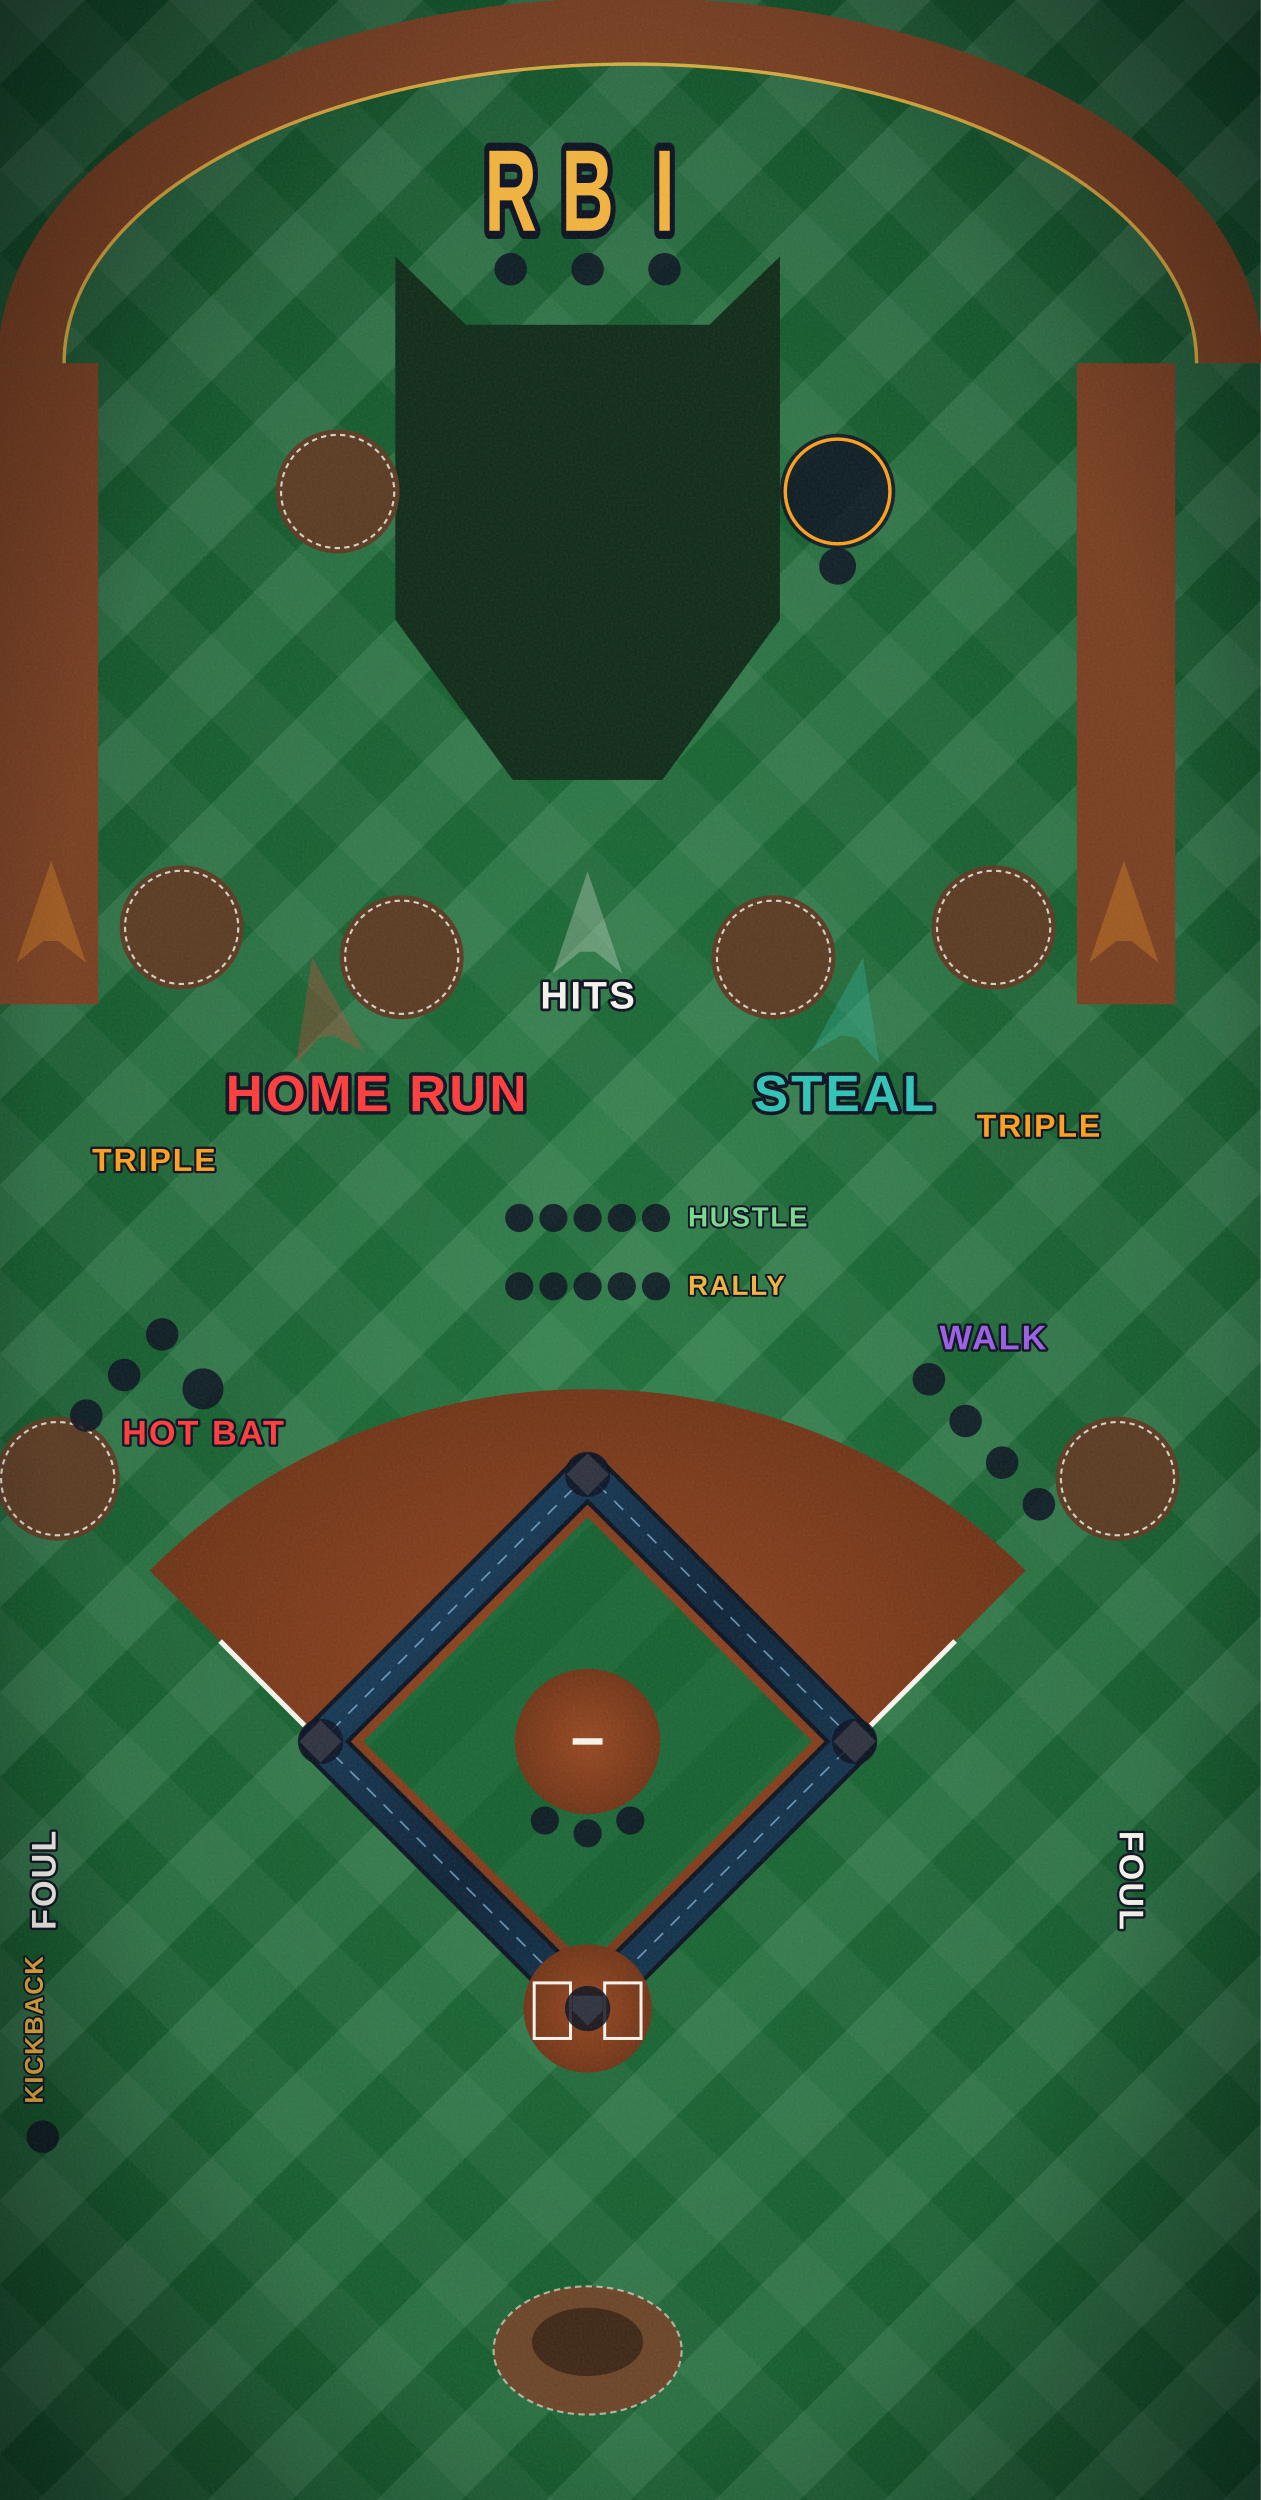
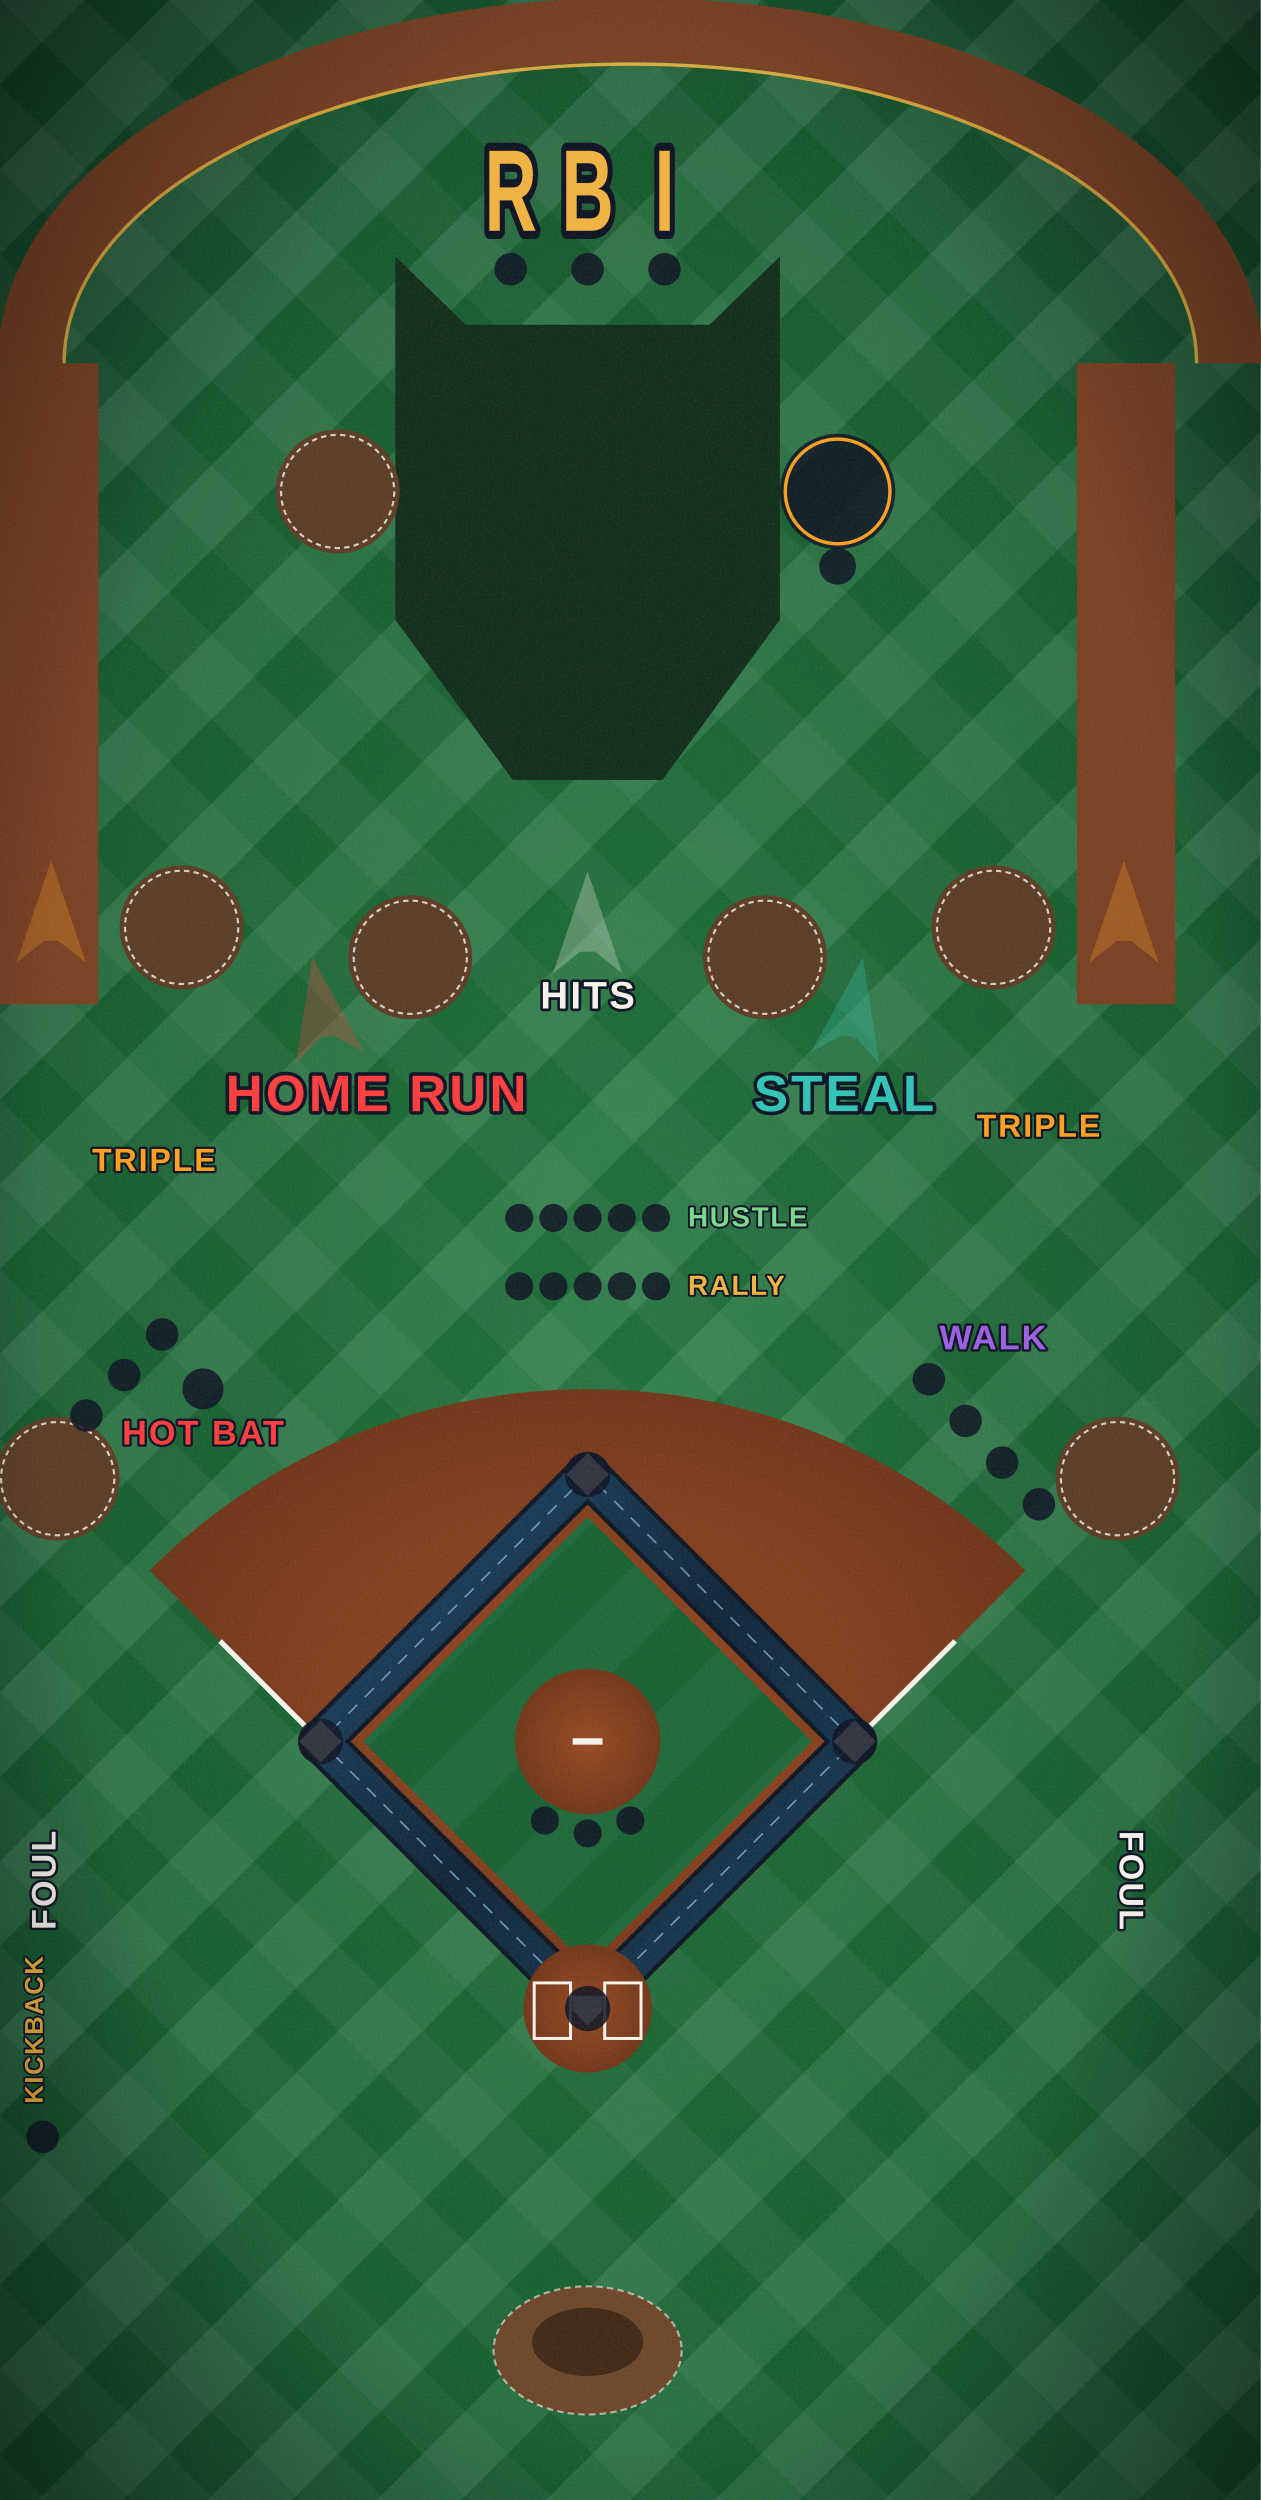
<svg xmlns="http://www.w3.org/2000/svg" viewBox="0 0 590 1170" width="590mm" height="1170mm">
  <defs>
    <radialGradient id="grass" cx="50%" cy="55%" r="75%">
      <stop offset="0" stop-color="#1f753b" />
      <stop offset="0.55" stop-color="#156330" />
      <stop offset="1" stop-color="#0c4324" />
    </radialGradient>
    <pattern id="mow" width="56" height="56" patternUnits="userSpaceOnUse" patternTransform="rotate(45)">
      <rect width="28" height="56" fill="#ffffff" opacity="0.075" />
      <rect x="28" width="28" height="56" fill="#000000" opacity="0.06" />
    </pattern>
    <pattern id="mowCross" width="56" height="56" patternUnits="userSpaceOnUse" patternTransform="rotate(-45)">
      <rect width="28" height="56" fill="#ffffff" opacity="0.045" />
    </pattern>
    <radialGradient id="dirt" cx="50%" cy="50%" r="60%">
      <stop offset="0" stop-color="#974720" />
      <stop offset="1" stop-color="#693014" />
    </radialGradient>
    <linearGradient id="glass" x1="0" y1="0" x2="1" y2="1">
      <stop offset="0" stop-color="#1d4a6e" />
      <stop offset="0.5" stop-color="#0d2236" />
      <stop offset="1" stop-color="#16405e" />
    </linearGradient>
    <radialGradient id="vignette" cx="50%" cy="50%" r="72%">
      <stop offset="0.65" stop-color="#000" stop-opacity="0" />
      <stop offset="1" stop-color="#000" stop-opacity="0.45" />
    </radialGradient>
    <filter id="grain" x="0" y="0" width="100%" height="100%">
      <feTurbulence type="fractalNoise" baseFrequency="0.9" numOctaves="2" seed="7" />
      <feColorMatrix type="saturate" values="0" />
    </filter>
  </defs>
  <rect width="590" height="1170" fill="url(#grass)" />
  <rect width="590" height="1170" fill="url(#mow)" />
  <rect width="590" height="1170" fill="url(#mowCross)" />
  <path d="M 14,170 A 281,156 0 0 1 576,170" fill="none" stroke="#793e20" stroke-width="30" />
  <rect x="0" y="170" width="46" height="300" fill="#793e20" />
  <rect x="504" y="170" width="46" height="300" fill="#793e20" />
  <path d="M 30,170 A 265,140 0 0 1 560,170" fill="none" stroke="#f2b33d" stroke-width="1.6" opacity="0.9" />
  <polygon points="240.00,365 185.00,290 185.00,120 218.00,152 332.00,152 365.00,120 365.00,290 310.00,365" fill="#0f2a17" />
  <path d="M 275.00,940 L 70.00,735 A 290 290 0 0 1 480.00,735 Z" fill="url(#dirt)" />
  <polygon points="275.00,920 380.00,815 275.00,710 170.00,815" fill="#156330" />
  <polygon points="275.00,920 380.00,815 275.00,710 170.00,815" fill="url(#mow)" opacity="0.35" />
  <line x1="275" y1="940" x2="103" y2="768" stroke="#f7f4ec" stroke-width="2.4" />
  <line x1="275" y1="940" x2="447" y2="768" stroke="#f7f4ec" stroke-width="2.4" />
  <path d="M 275.00,940 L 400.00,815 L 275.00,690 L 150.00,815 Z" fill="none" stroke="#0a1320" stroke-width="20" stroke-linejoin="round" />
  <path d="M 275.00,940 L 400.00,815 L 275.00,690 L 150.00,815 Z" fill="none" stroke="url(#glass)" stroke-width="16" stroke-linejoin="round" />
  <path d="M 275.00,940 L 400.00,815 L 275.00,690 L 150.00,815 Z" fill="none" stroke="#9fd6ff" stroke-width="0.8" stroke-dasharray="6 5" opacity="0.6" stroke-linejoin="round" />
  <circle cx="275" cy="815" r="34" fill="url(#dirt)" />
  <rect x="268" y="813.5" width="14" height="3" fill="#f7f4ec" />
  <circle cx="275" cy="940" r="30" fill="url(#dirt)" />
  <rect x="250" y="928" width="17" height="26" fill="none" stroke="#f7f4ec" stroke-width="1.4" />
  <rect x="283" y="928" width="17" height="26" fill="none" stroke="#f7f4ec" stroke-width="1.4" />
  <rect x="393" y="808" width="14" height="14" fill="#f7f4ec" transform="rotate(45 400 815)" />
  <rect x="268" y="683" width="14" height="14" fill="#f7f4ec" transform="rotate(45 275 690)" />
  <rect x="143" y="808" width="14" height="14" fill="#f7f4ec" transform="rotate(45 150 815)" />
  <polygon points="268.00,934 282.00,934 282.00,941 275.00,948 268.00,941" fill="#f7f4ec" />
  <circle cx="27" cy="692" r="29" fill="#5a3a22" />
  <circle cx="27" cy="692" r="26.5" fill="none" stroke="#f7f4ec" stroke-width="1" stroke-dasharray="2.5 2" opacity="0.8" />
  <circle cx="85" cy="434" r="29" fill="#5a3a22" />
  <circle cx="85" cy="434" r="26.5" fill="none" stroke="#f7f4ec" stroke-width="1" stroke-dasharray="2.5 2" opacity="0.8" />
  <circle cx="158" cy="230" r="29" fill="#5a3a22" />
  <circle cx="158" cy="230" r="26.5" fill="none" stroke="#f7f4ec" stroke-width="1" stroke-dasharray="2.5 2" opacity="0.8" />
-   <circle cx="188" cy="448" r="29" fill="#5a3a22" />
-   <circle cx="188" cy="448" r="26.5" fill="none" stroke="#f7f4ec" stroke-width="1" stroke-dasharray="2.5 2" opacity="0.8" />
-   <circle cx="362" cy="448" r="29" fill="#5a3a22" />
-   <circle cx="362" cy="448" r="26.5" fill="none" stroke="#f7f4ec" stroke-width="1" stroke-dasharray="2.5 2" opacity="0.8" />
+   <circle cx="192" cy="448" r="29" fill="#5a3a22" />
+   <circle cx="192" cy="448" r="26.5" fill="none" stroke="#f7f4ec" stroke-width="1" stroke-dasharray="2.5 2" opacity="0.8" />
+   <circle cx="358" cy="448" r="29" fill="#5a3a22" />
+   <circle cx="358" cy="448" r="26.5" fill="none" stroke="#f7f4ec" stroke-width="1" stroke-dasharray="2.5 2" opacity="0.8" />
  <circle cx="465" cy="434" r="29" fill="#5a3a22" />
  <circle cx="465" cy="434" r="26.5" fill="none" stroke="#f7f4ec" stroke-width="1" stroke-dasharray="2.5 2" opacity="0.8" />
  <circle cx="523" cy="692" r="29" fill="#5a3a22" />
  <circle cx="523" cy="692" r="26.5" fill="none" stroke="#f7f4ec" stroke-width="1" stroke-dasharray="2.5 2" opacity="0.8" />
  <circle cx="392" cy="230" r="27" fill="#0b1020" opacity="0.85" />
  <circle cx="392" cy="230" r="24.5" fill="none" stroke="#ff9f1c" stroke-width="1.6" />
  <polygon points="24.00,404.6 9.00,448.8 20.25,439.8 27.75,439.8 39.00,448.8" fill="#ff9f1c" opacity="0.28" stroke="#ff9f1c" stroke-width="1.2" />
  <polygon points="146.46,449.91 139.36,496.04 148.88,485.23 156.26,483.92 168.90,490.83" fill="#ff3b3b" opacity="0.28" stroke="#ff3b3b" stroke-width="1.2" />
  <polygon points="275.00,409.6 260.00,453.8 271.25,444.8 278.75,444.8 290.00,453.8" fill="#f7f4ec" opacity="0.28" stroke="#f7f4ec" stroke-width="1.2" />
  <polygon points="403.54,449.91 381.10,490.83 393.74,483.92 401.12,485.23 410.64,496.04" fill="#2ec4b6" opacity="0.28" stroke="#2ec4b6" stroke-width="1.2" />
  <polygon points="526.00,404.6 511.00,448.8 522.25,439.8 529.75,439.8 541.00,448.8" fill="#ff9f1c" opacity="0.28" stroke="#ff9f1c" stroke-width="1.2" />
  <text x="176.0" y="520.0" font-size="24" fill="#ff3b3b" stroke="#0b1020" stroke-width="3.36" stroke-linejoin="round" paint-order="stroke" text-anchor="middle" font-family="Oswald, 'Arial Narrow', Arial, sans-serif" font-weight="700" letter-spacing="1.44">HOME RUN</text>
  <text x="275.0" y="472.0" font-size="18" fill="#f7f4ec" stroke="#0b1020" stroke-width="2.52" stroke-linejoin="round" paint-order="stroke" text-anchor="middle" font-family="Oswald, 'Arial Narrow', Arial, sans-serif" font-weight="700" letter-spacing="1.08">HITS</text>
  <text x="395.0" y="520.0" font-size="24" fill="#2ec4b6" stroke="#0b1020" stroke-width="3.36" stroke-linejoin="round" paint-order="stroke" text-anchor="middle" font-family="Oswald, 'Arial Narrow', Arial, sans-serif" font-weight="700" letter-spacing="1.44">STEAL</text>
  <text x="72.0" y="548.0" font-size="15" fill="#ff9f1c" stroke="#0b1020" stroke-width="2.10" stroke-linejoin="round" paint-order="stroke" text-anchor="middle" font-family="Oswald, 'Arial Narrow', Arial, sans-serif" font-weight="700" letter-spacing="0.90">TRIPLE</text>
  <text x="486.0" y="532.0" font-size="15" fill="#ff9f1c" stroke="#0b1020" stroke-width="2.10" stroke-linejoin="round" paint-order="stroke" text-anchor="middle" font-family="Oswald, 'Arial Narrow', Arial, sans-serif" font-weight="700" letter-spacing="0.90">TRIPLE</text>
  <text x="322.0" y="606.0" font-size="13" fill="#f2b33d" stroke="#0b1020" stroke-width="1.82" stroke-linejoin="round" paint-order="stroke" text-anchor="start" font-family="Oswald, 'Arial Narrow', Arial, sans-serif" font-weight="700" letter-spacing="0.78">RALLY</text>
  <text x="322.0" y="574.0" font-size="13" fill="#7bd88f" stroke="#0b1020" stroke-width="1.82" stroke-linejoin="round" paint-order="stroke" text-anchor="start" font-family="Oswald, 'Arial Narrow', Arial, sans-serif" font-weight="700" letter-spacing="0.78">HUSTLE</text>
  <text x="95.0" y="676.0" font-size="16" fill="#ff3b3b" stroke="#0b1020" stroke-width="2.24" stroke-linejoin="round" paint-order="stroke" text-anchor="middle" font-family="Oswald, 'Arial Narrow', Arial, sans-serif" font-weight="700" letter-spacing="0.96">HOT BAT</text>
  <text x="464.7" y="631.5" font-size="16" fill="#9b5de5" stroke="#0b1020" stroke-width="2.24" stroke-linejoin="round" paint-order="stroke" text-anchor="middle" font-family="Oswald, 'Arial Narrow', Arial, sans-serif" font-weight="700" letter-spacing="0.96">WALK</text>
  <text x="239.0" y="108.0" font-size="34" fill="#f2b33d" stroke="#0b1020" stroke-width="4.76" stroke-linejoin="round" paint-order="stroke" text-anchor="middle" font-family="Oswald, 'Arial Narrow', Arial, sans-serif" font-weight="700" letter-spacing="2.04" transform="translate(0 108) scale(1 1.6) translate(0 -108)">R</text>
  <text x="275.0" y="108.0" font-size="34" fill="#f2b33d" stroke="#0b1020" stroke-width="4.76" stroke-linejoin="round" paint-order="stroke" text-anchor="middle" font-family="Oswald, 'Arial Narrow', Arial, sans-serif" font-weight="700" letter-spacing="2.04" transform="translate(0 108) scale(1 1.6) translate(0 -108)">B</text>
  <text x="311.0" y="108.0" font-size="34" fill="#f2b33d" stroke="#0b1020" stroke-width="4.76" stroke-linejoin="round" paint-order="stroke" text-anchor="middle" font-family="Oswald, 'Arial Narrow', Arial, sans-serif" font-weight="700" letter-spacing="2.04" transform="translate(0 108) scale(1 1.6) translate(0 -108)">I</text>
  <text x="20.0" y="950.0" font-size="12" fill="#f2b33d" stroke="#0b1020" stroke-width="1.68" stroke-linejoin="round" paint-order="stroke" text-anchor="middle" font-family="Oswald, 'Arial Narrow', Arial, sans-serif" font-weight="700" letter-spacing="0.72" transform="rotate(-90 20 950)">KICKBACK</text>
  <text x="26.0" y="880.0" font-size="16" fill="#f7f4ec" stroke="#0b1020" stroke-width="2.24" stroke-linejoin="round" paint-order="stroke" text-anchor="middle" font-family="Oswald, 'Arial Narrow', Arial, sans-serif" font-weight="700" letter-spacing="0.96" transform="rotate(-90 26 880)">FOUL</text>
  <text x="524.0" y="880.0" font-size="16" fill="#f7f4ec" stroke="#0b1020" stroke-width="2.24" stroke-linejoin="round" paint-order="stroke" text-anchor="middle" font-family="Oswald, 'Arial Narrow', Arial, sans-serif" font-weight="700" letter-spacing="0.96" transform="rotate(90 524 880)">FOUL</text>
  <ellipse cx="275" cy="1100" rx="44" ry="30" fill="#6b4426" />
  <ellipse cx="275" cy="1096" rx="26" ry="16" fill="#3e2614" />
  <ellipse cx="275" cy="1100" rx="44" ry="30" fill="none" stroke="#f7f4ec" stroke-width="1" stroke-dasharray="3 2" opacity="0.6" />
  <circle cx="243" cy="602" r="6.6" fill="#0b1020" opacity="0.85" />
  <circle cx="259" cy="602" r="6.6" fill="#0b1020" opacity="0.85" />
  <circle cx="275" cy="602" r="6.6" fill="#0b1020" opacity="0.85" />
  <circle cx="291" cy="602" r="6.6" fill="#0b1020" opacity="0.85" />
  <circle cx="307" cy="602" r="6.6" fill="#0b1020" opacity="0.85" />
  <circle cx="243" cy="570" r="6.6" fill="#0b1020" opacity="0.85" />
  <circle cx="259" cy="570" r="6.6" fill="#0b1020" opacity="0.85" />
  <circle cx="275" cy="570" r="6.6" fill="#0b1020" opacity="0.85" />
  <circle cx="291" cy="570" r="6.6" fill="#0b1020" opacity="0.85" />
  <circle cx="307" cy="570" r="6.6" fill="#0b1020" opacity="0.85" />
  <circle cx="400" cy="815" r="10.6" fill="#0b1020" opacity="0.85" />
  <circle cx="275" cy="690" r="10.6" fill="#0b1020" opacity="0.85" />
  <circle cx="150" cy="815" r="10.6" fill="#0b1020" opacity="0.85" />
  <circle cx="275" cy="940" r="10.6" fill="#0b1020" opacity="0.85" />
  <circle cx="255" cy="852" r="6.6" fill="#0b1020" opacity="0.85" />
  <circle cx="275" cy="858" r="6.6" fill="#0b1020" opacity="0.85" />
  <circle cx="295" cy="852" r="6.6" fill="#0b1020" opacity="0.85" />
  <circle cx="239" cy="126" r="7.6" fill="#0b1020" opacity="0.85" />
  <circle cx="275" cy="126" r="7.6" fill="#0b1020" opacity="0.85" />
  <circle cx="311" cy="126" r="7.6" fill="#0b1020" opacity="0.85" />
  <circle cx="40.4" cy="662.5" r="7.6" fill="#0b1020" opacity="0.85" />
  <circle cx="58.1" cy="643.5" r="7.6" fill="#0b1020" opacity="0.85" />
  <circle cx="75.9" cy="624.5" r="7.6" fill="#0b1020" opacity="0.85" />
  <circle cx="434.7" cy="645.5" r="7.6" fill="#0b1020" opacity="0.85" />
  <circle cx="451.9" cy="665" r="7.6" fill="#0b1020" opacity="0.85" />
  <circle cx="469" cy="684.5" r="7.6" fill="#0b1020" opacity="0.85" />
  <circle cx="486.2" cy="704" r="7.6" fill="#0b1020" opacity="0.85" />
  <circle cx="95" cy="650" r="9.6" fill="#0b1020" opacity="0.85" />
  <circle cx="392" cy="265" r="8.6" fill="#0b1020" opacity="0.85" />
  <circle cx="20" cy="1000" r="7.6" fill="#0b1020" opacity="0.85" />
  <rect width="590" height="1170" filter="url(#grain)" opacity="0.10" />
  <rect width="590" height="1170" fill="url(#vignette)" />
</svg>
